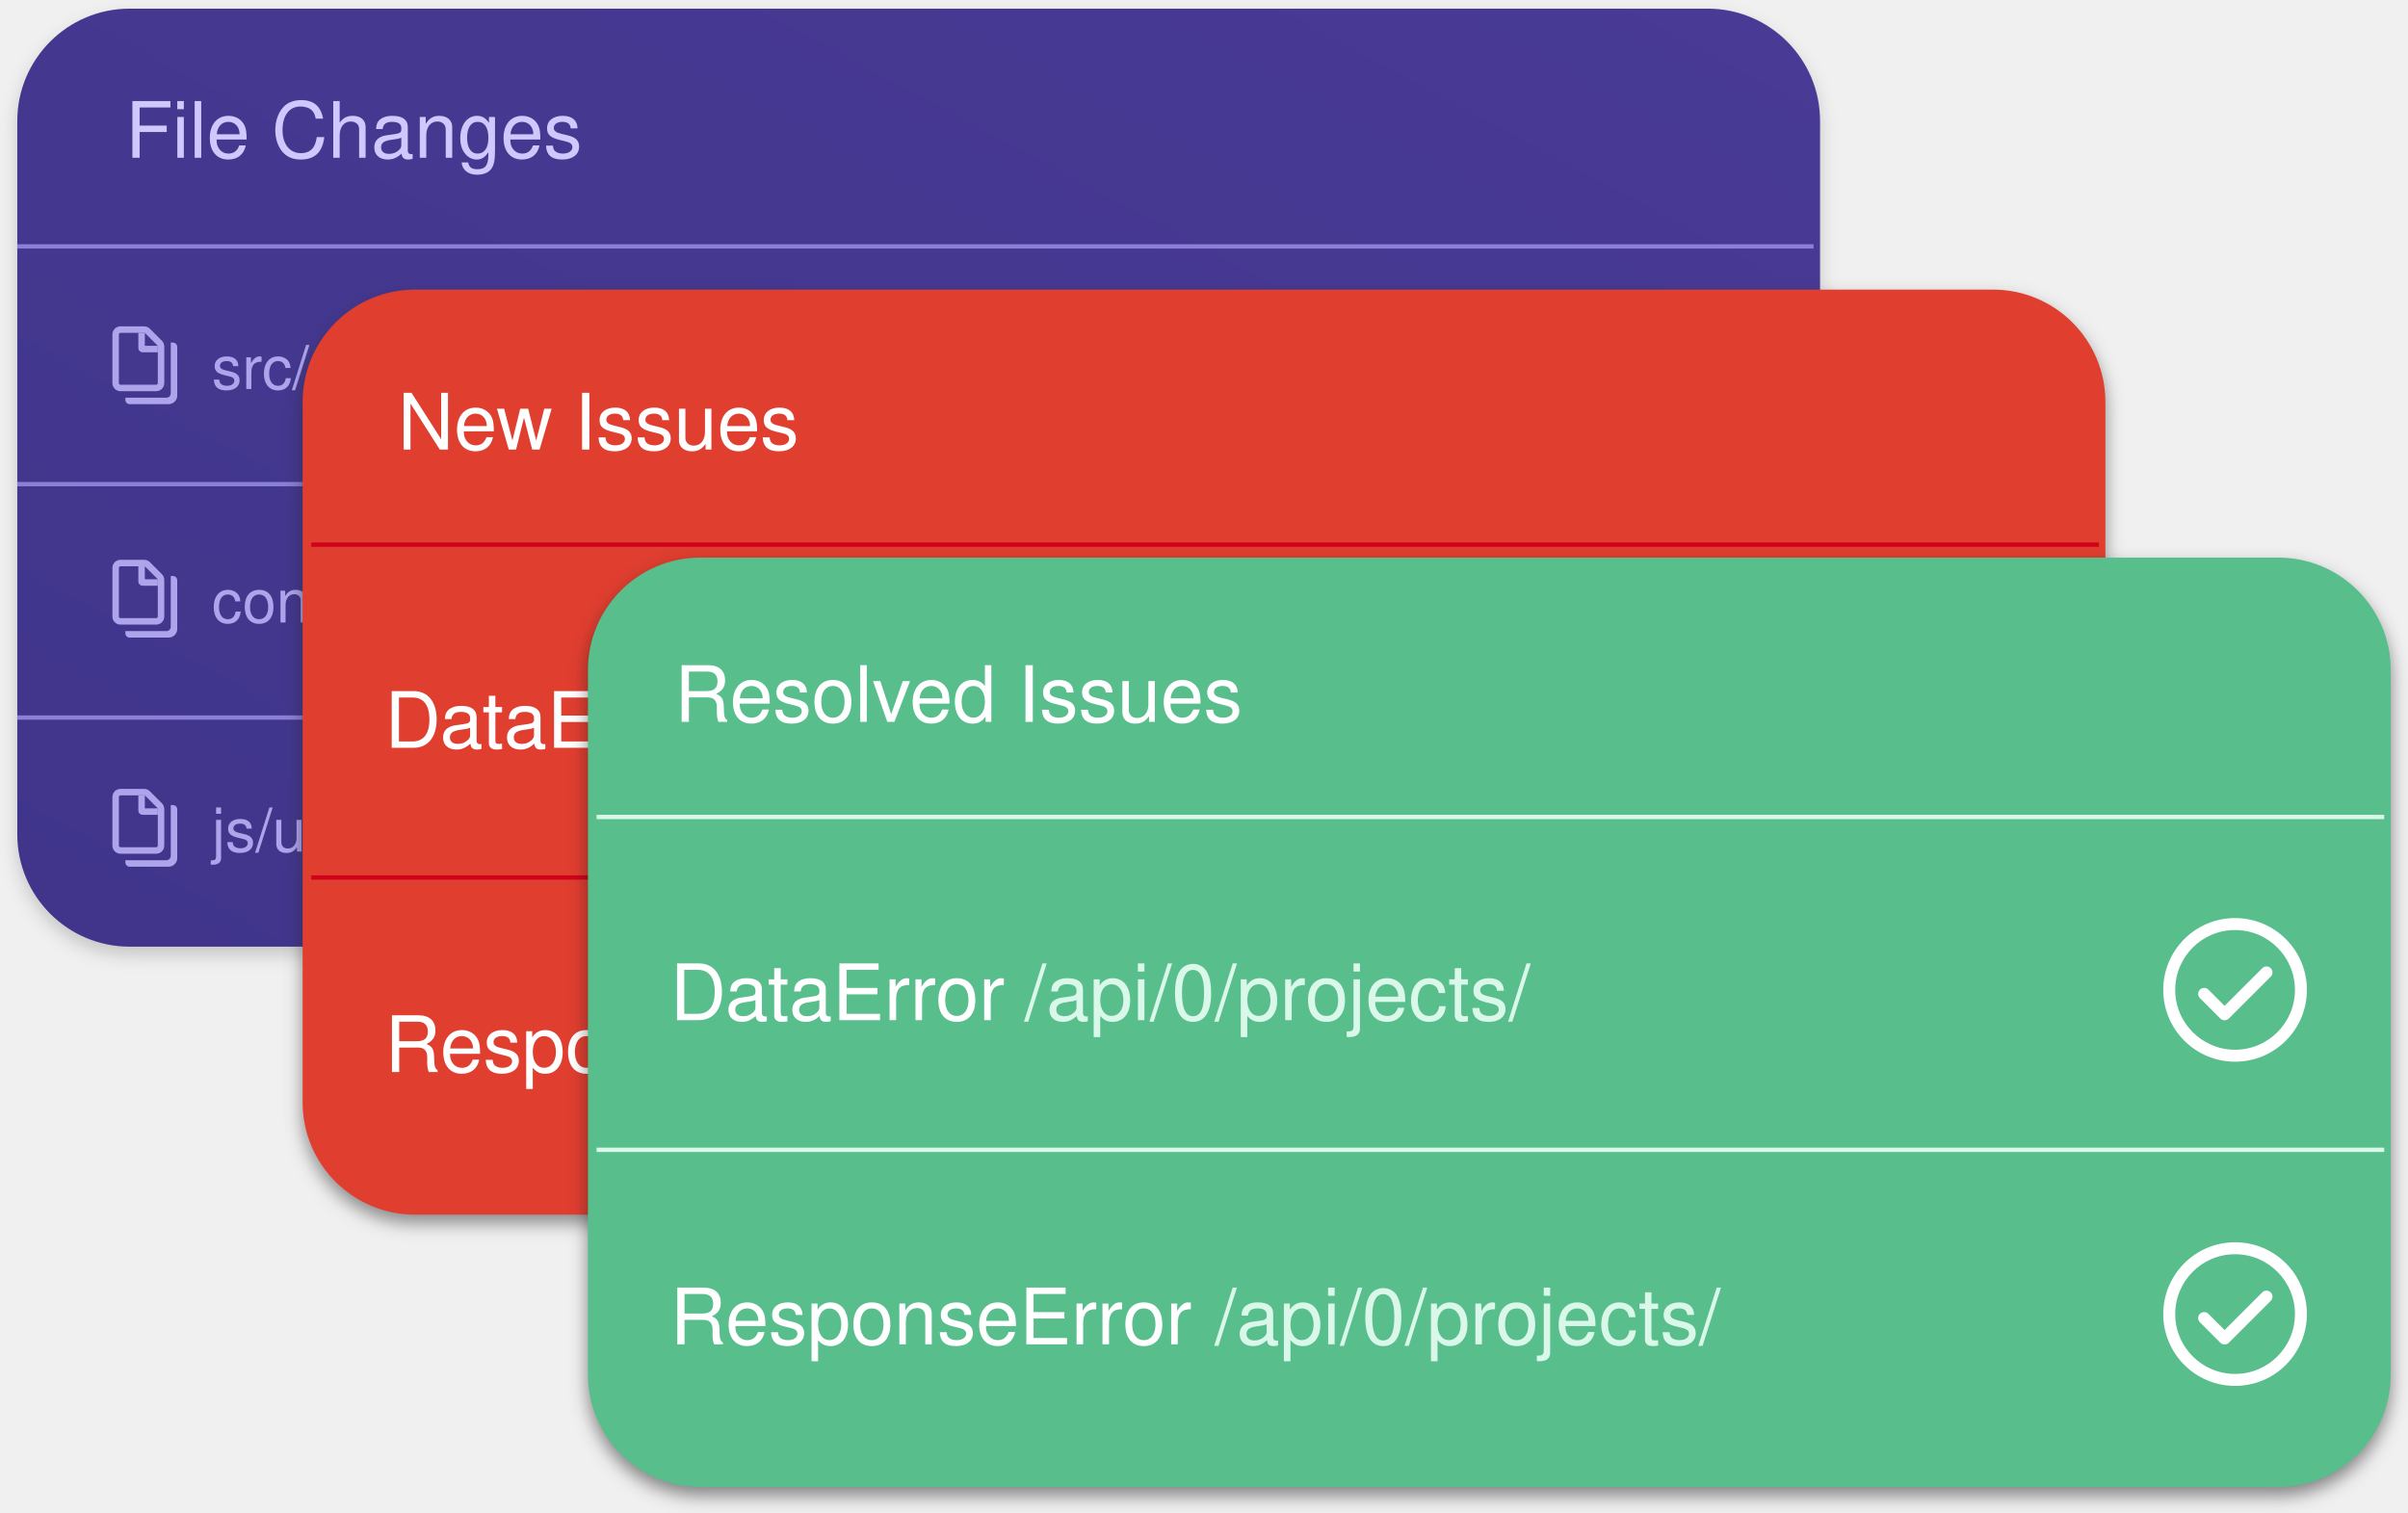
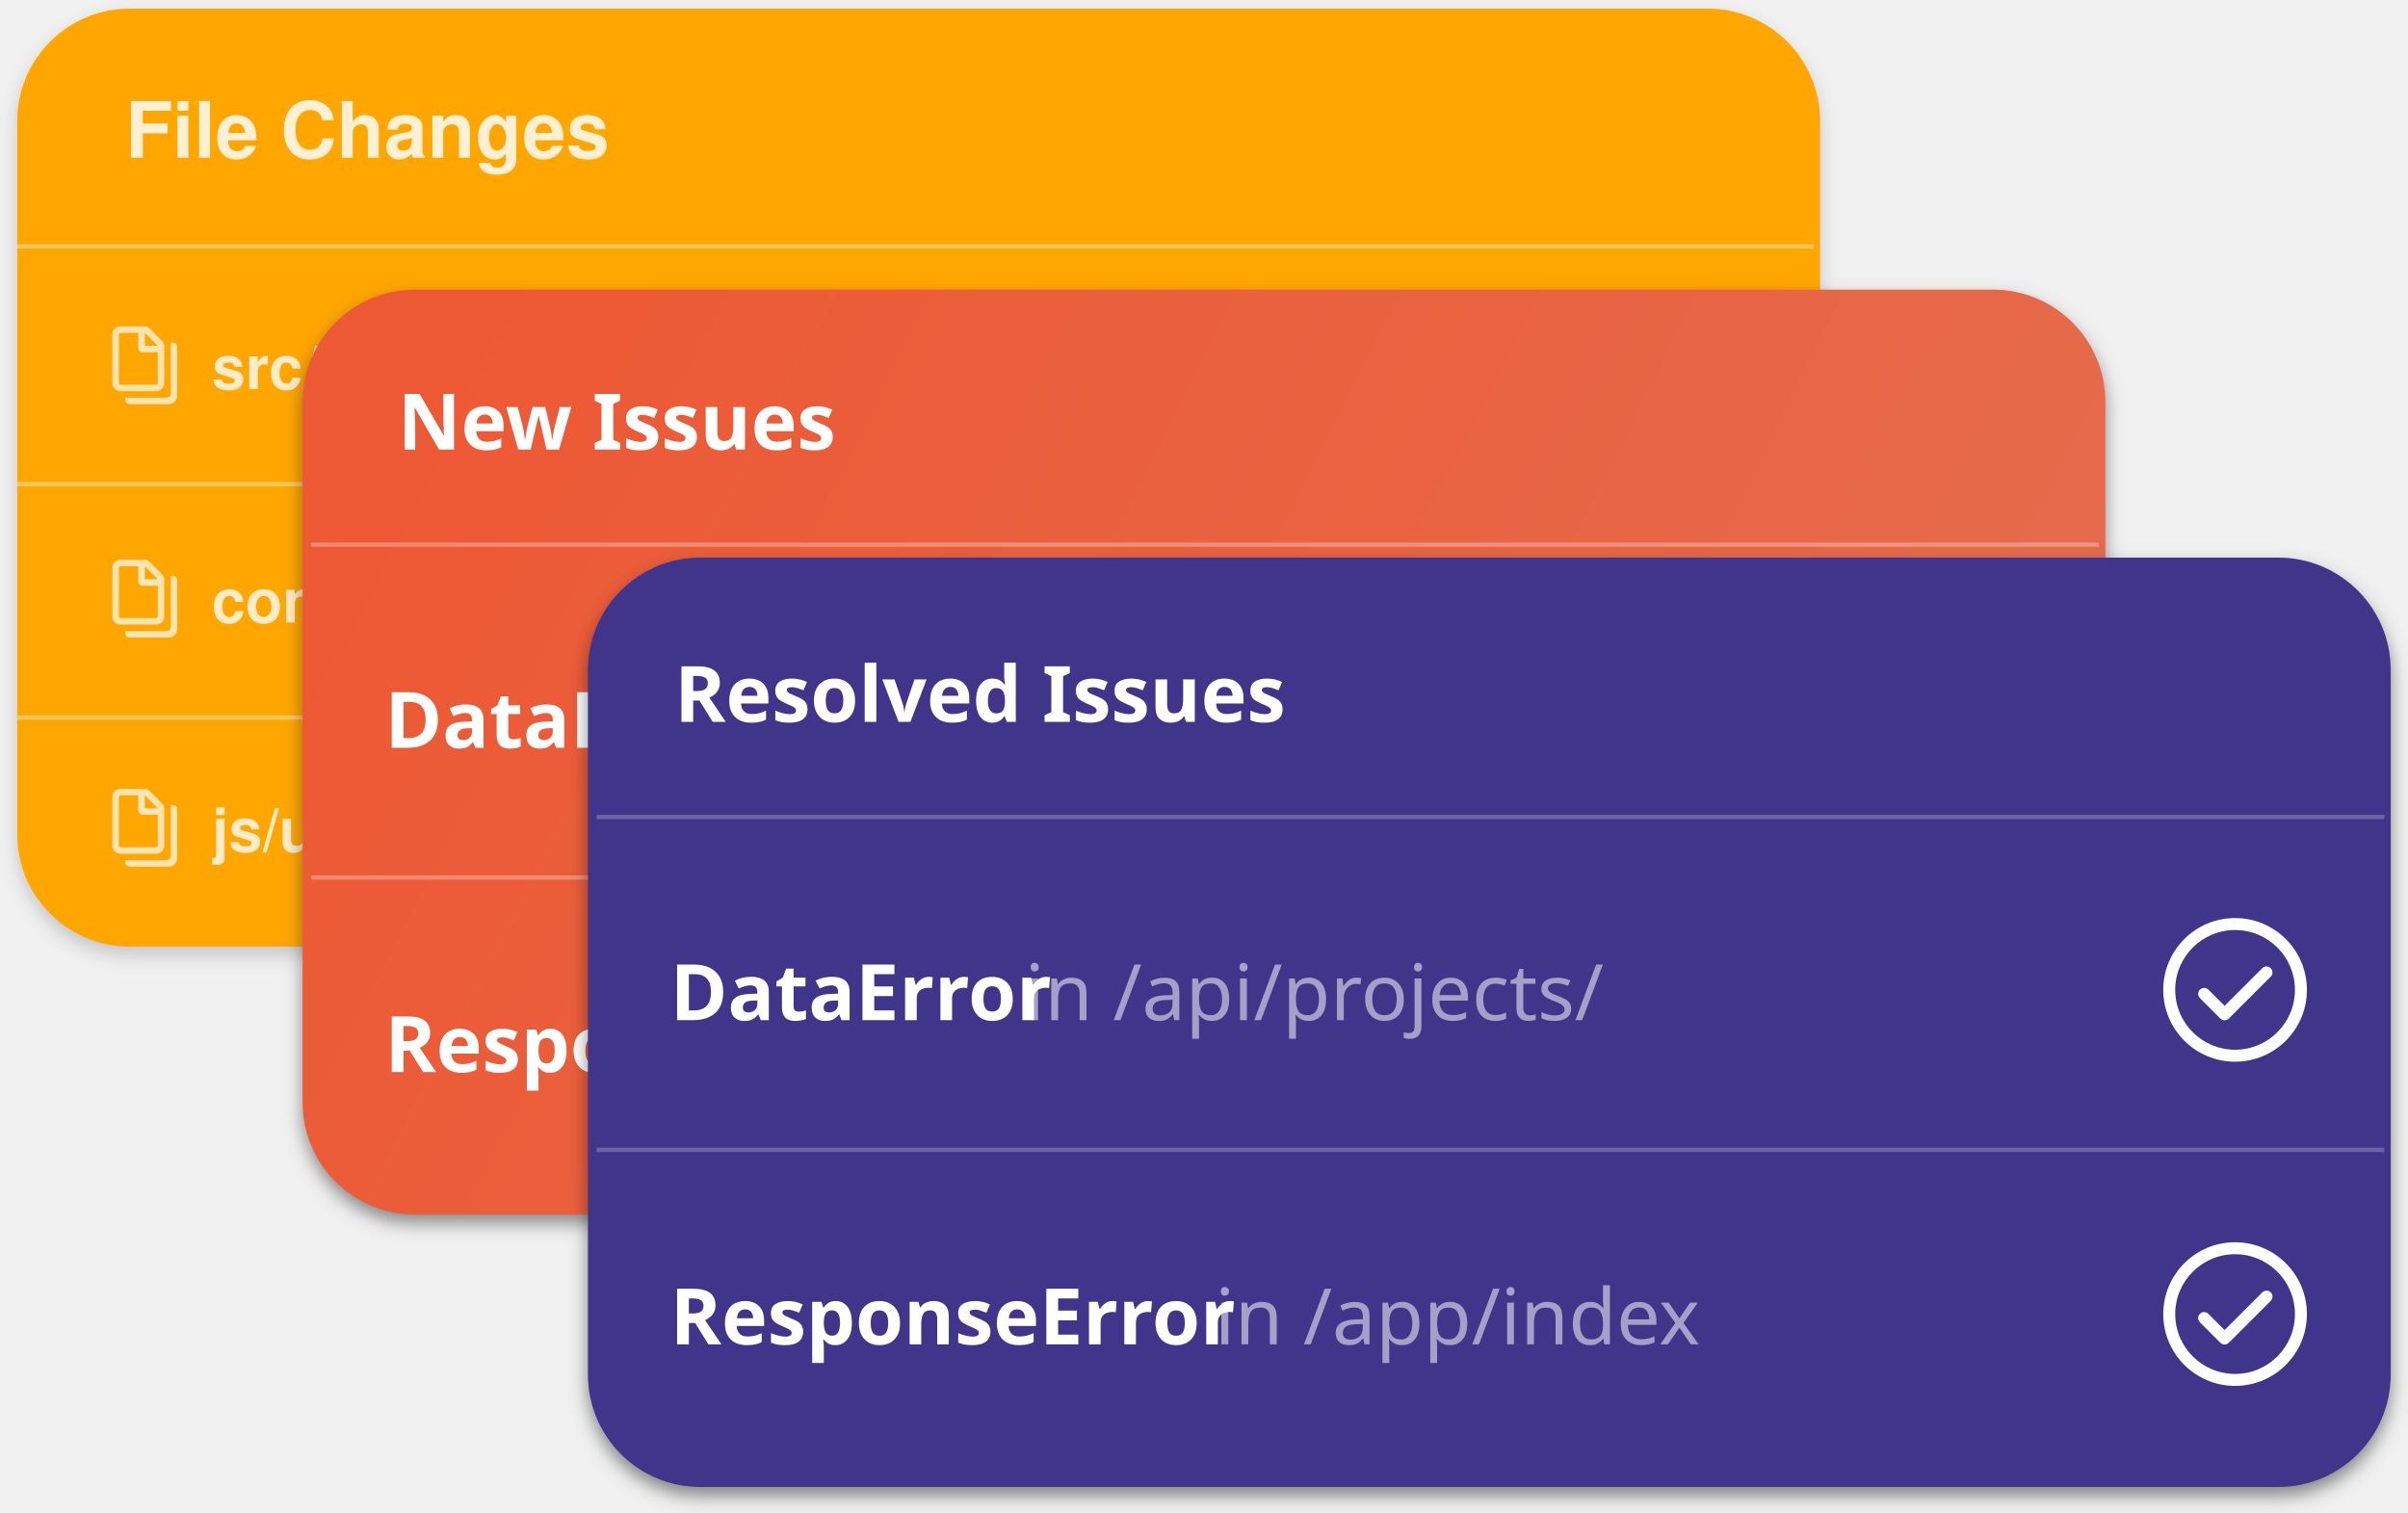
<svg xmlns="http://www.w3.org/2000/svg" xmlns:xlink="http://www.w3.org/1999/xlink" width="557px" height="350px" viewBox="0 0 557 350" version="1.1">
  <style>
- 
      @keyframes top-left-out {
        0% {
          transform: translate(34px, 22px);
        }
        100% {
          transform: translate(4px, 2px);
        }
      }

      @keyframes bottom-right-out {
        0% {
          transform: translate(106px, 109px);
        }
        100% {
          transform: translate(136px, 129px);
        }
      }

      #file-changes {
        transform-origin: center center;
        animation: 1s top-left-out;
      }

      #resolved-issues {
        transform-origin: center center;
        animation: 1s bottom-right-out;
      }
    </style>
  <defs>
-     <linearGradient x1="98.601%" y1="0%" x2="0%" y2="96.368%" id="linearGradient-1">
-       <stop stop-color="#483A95" offset="0%" />
-       <stop stop-color="#40358B" offset="100%" />
-     </linearGradient>
-     <path d="M26,0 L391,0 C405.359,-2.63777963e-15 417,11.641 417,26 L417,191 C417,205.359 405.359,217 391,217 L26,217 C11.641,217 1.75851975e-15,205.359 0,191 L0,26 C-1.75851975e-15,11.641 11.641,2.63777963e-15 26,0 Z" id="path-2" />
-     <filter x="-1.7%" y="-2.3%" width="103.4%" height="106.5%" filterUnits="objectBoundingBox" id="filter-3">
+     <path d="M26,0 L391,0 C405.359,-2.63777963e-15 417,11.641 417,26 L417,191 C417,205.359 405.359,217 391,217 L26,217 C11.641,217 1.75851975e-15,205.359 0,191 L0,26 C-1.75851975e-15,11.641 11.641,2.63777963e-15 26,0 Z" id="path-1" />
+     <filter x="-1.7%" y="-2.3%" width="103.4%" height="106.5%" filterUnits="objectBoundingBox" id="filter-2">
      <feOffset dx="0" dy="2" in="SourceAlpha" result="shadowOffsetOuter1" />
      <feGaussianBlur stdDeviation="2" in="shadowOffsetOuter1" result="shadowBlurOuter1" />
      <feColorMatrix values="0 0 0 0 0   0 0 0 0 0   0 0 0 0 0  0 0 0 0.174 0" type="matrix" in="shadowBlurOuter1" />
    </filter>
+     <linearGradient x1="0%" y1="36.832%" x2="100%" y2="63.168%" id="linearGradient-3">
+       <stop stop-color="#ED5934" offset="0%" />
+       <stop stop-color="#E56C4E" offset="100%" />
+     </linearGradient>
    <path d="M26,0 L391,0 C405.359,-2.63777963e-15 417,11.641 417,26 L417,188 C417,202.359 405.359,214 391,214 L26,214 C11.641,214 1.75851975e-15,202.359 0,188 L0,26 C-1.75851975e-15,11.641 11.641,2.63777963e-15 26,0 Z" id="path-4" />
    <filter x="-1.7%" y="-2.3%" width="103.4%" height="106.5%" filterUnits="objectBoundingBox" id="filter-5">
      <feOffset dx="0" dy="2" in="SourceAlpha" result="shadowOffsetOuter1" />
      <feGaussianBlur stdDeviation="2" in="shadowOffsetOuter1" result="shadowBlurOuter1" />
      <feColorMatrix values="0 0 0 0 0.149   0 0 0 0 0.149   0 0 0 0 0.149  0 0 0 0.5 0" type="matrix" in="shadowBlurOuter1" />
    </filter>
    <path d="M26,0 L391,0 C405.359,-2.63777963e-15 417,11.641 417,26 L417,189 C417,203.359 405.359,215 391,215 L26,215 C11.641,215 1.75851975e-15,203.359 0,189 L0,26 C-1.75851975e-15,11.641 11.641,2.63777963e-15 26,0 Z" id="path-6" />
    <filter x="-1.7%" y="-2.3%" width="103.4%" height="106.5%" filterUnits="objectBoundingBox" id="filter-7">
      <feOffset dx="0" dy="2" in="SourceAlpha" result="shadowOffsetOuter1" />
      <feGaussianBlur stdDeviation="2" in="shadowOffsetOuter1" result="shadowBlurOuter1" />
      <feColorMatrix values="0 0 0 0 0.089   0 0 0 0 0.089   0 0 0 0 0.089  0 0 0 0.5 0" type="matrix" in="shadowBlurOuter1" />
    </filter>
  </defs>
  <g id="issues" stroke="none" stroke-width="1" fill="none" fill-rule="evenodd">
    <g id="file-changes" transform="translate(4, 2)">
      <g id="Rectangle-2-Copy">
-         <use fill="black" fill-opacity="1" filter="url(#filter-3)" xlink:href="#path-2" />
-         <use fill="url(#linearGradient-1)" fill-rule="evenodd" xlink:href="#path-2" />
+         <use fill="black" fill-opacity="1" filter="url(#filter-2)" xlink:href="#path-1" />
+         <use fill="#FFA600" fill-rule="evenodd" xlink:href="#path-1" />
      </g>
-       <text id="File-Changes" font-family="Helvetica" font-size="18" font-weight="normal" fill="#CEC8FD">
-         <tspan x="25" y="34.5">File Changes</tspan>
-       </text>
-       <g id="attribution-copy-4" transform="translate(21, 73)" fill="#ADA4EB">
-         <text id="{name}" font-family="Helvetica" font-size="14" font-weight="normal">
+       <g id="attribution-copy-4" transform="translate(21, 73)" fill="#FFFFFF">
+         <text id="{name}" font-family="Helvetica-Bold, Helvetica" font-size="14" font-weight="bold" fill-opacity="0.78">
          <tspan x="24" y="15">src/endpoints/events.py</tspan>
        </text>
        <g id="file" transform="translate(-2, -1)" fill-rule="evenodd" stroke-width="1">
          <g id="System/Files">
-             <path d="M4.875,3 C4.668,3 4.5,3.168 4.5,3.375 L4.5,14.625 C4.5,14.832 4.668,15 4.875,15 L13.125,15 C13.332,15 13.5,14.832 13.5,14.625 L13.5,6.155 C13.5,6.056 13.46,5.96 13.39,5.89 L10.61,3.11 C10.54,3.04 10.444,3 10.345,3 L4.875,3 Z M4.875,1.5 L10.345,1.5 C10.842,1.5 11.319,1.698 11.67,2.049 L14.451,4.83 C14.802,5.181 15,5.658 15,6.155 L15,14.625 C15,15.661 14.161,16.5 13.125,16.5 L4.875,16.5 C3.839,16.5 3,15.661 3,14.625 L3,3.375 C3,2.339 3.839,1.5 4.875,1.5 Z" id="Rectangle-84" fill-rule="nonzero" />
-             <path d="M10.499,6 L10.499,3 L9,3 L9,6.5 C9,7.052 9.448,7.5 10,7.5 L13.5,7.5 L13.5,6 L10.499,6 Z" id="Combined-Shape" />
-             <path d="M18,17.5 L18,6.25 C18,5.698 17.552,5.25 17,5.25 L16.5,5.25 L16.5,17 C16.5,17.552 16.052,18 15.5,18 L6,18 L6,18.5 C6,19.052 6.448,19.5 7,19.5 L16,19.5 C17.105,19.5 18,18.605 18,17.5 Z" id="Combined-Shape" />
+             <path d="M4.875,3 C4.668,3 4.5,3.168 4.5,3.375 L4.5,14.625 C4.5,14.832 4.668,15 4.875,15 L13.125,15 C13.332,15 13.5,14.832 13.5,14.625 L13.5,6.155 C13.5,6.056 13.46,5.96 13.39,5.89 L10.61,3.11 C10.54,3.04 10.444,3 10.345,3 L4.875,3 Z M4.875,1.5 L10.345,1.5 C10.842,1.5 11.319,1.698 11.67,2.049 L14.451,4.83 C14.802,5.181 15,5.658 15,6.155 L15,14.625 C15,15.661 14.161,16.5 13.125,16.5 L4.875,16.5 C3.839,16.5 3,15.661 3,14.625 L3,3.375 C3,2.339 3.839,1.5 4.875,1.5 Z" id="Rectangle-84" fill-opacity="0.684" fill-rule="nonzero" />
+             <path d="M10.499,6 L10.499,3 L9,3 L9,6.5 C9,7.052 9.448,7.5 10,7.5 L13.5,7.5 L13.5,6 L10.499,6 Z" id="Combined-Shape" fill-opacity="0.727" />
+             <path d="M18,17.5 L18,6.25 C18,5.698 17.552,5.25 17,5.25 L16.5,5.25 L16.5,17 C16.5,17.552 16.052,18 15.5,18 L6,18 L6,18.5 C6,19.052 6.448,19.5 7,19.5 L16,19.5 C17.105,19.5 18,18.605 18,17.5 Z" id="Combined-Shape" fill-opacity="0.684" />
          </g>
        </g>
      </g>
-       <path d="M0,55 L415.503,55" id="Path-2" stroke="#8B7FD7" />
-       <path d="M0,110 L415.503,110" id="Path-2-Copy" stroke="#8B7FD7" />
-       <path d="M0,164 L415.503,164" id="Path-2-Copy-2" stroke="#8B7FD7" />
-       <g id="attribution-copy-4" transform="translate(21, 127)" fill="#ADA4EB">
-         <text id="{name}" font-family="Helvetica" font-size="14" font-weight="normal">
+       <path d="M0,55 L415.503,55" id="Path-2" stroke-opacity="0.364" stroke="#FFFFFF" />
+       <path d="M0,110 L415.503,110" id="Path-2-Copy" stroke-opacity="0.364" stroke="#FFFFFF" />
+       <path d="M0,164 L415.503,164" id="Path-2-Copy-2" stroke-opacity="0.364" stroke="#FFFFFF" />
+       <g id="attribution-copy-4" transform="translate(21, 127)" fill="#FFFFFF">
+         <text id="{name}" font-family="Helvetica-Bold, Helvetica" font-size="14" font-weight="bold" fill-opacity="0.78">
          <tspan x="24" y="15">confs/server.py</tspan>
        </text>
        <g id="file" transform="translate(-2, -1)" fill-rule="evenodd" stroke-width="1">
          <g id="System/Files">
-             <path d="M4.875,3 C4.668,3 4.5,3.168 4.5,3.375 L4.5,14.625 C4.5,14.832 4.668,15 4.875,15 L13.125,15 C13.332,15 13.5,14.832 13.5,14.625 L13.5,6.155 C13.5,6.056 13.46,5.96 13.39,5.89 L10.61,3.11 C10.54,3.04 10.444,3 10.345,3 L4.875,3 Z M4.875,1.5 L10.345,1.5 C10.842,1.5 11.319,1.698 11.67,2.049 L14.451,4.83 C14.802,5.181 15,5.658 15,6.155 L15,14.625 C15,15.661 14.161,16.5 13.125,16.5 L4.875,16.5 C3.839,16.5 3,15.661 3,14.625 L3,3.375 C3,2.339 3.839,1.5 4.875,1.5 Z" id="Rectangle-84" fill-rule="nonzero" />
-             <path d="M10.499,6 L10.499,3 L9,3 L9,6.5 C9,7.052 9.448,7.5 10,7.5 L13.5,7.5 L13.5,6 L10.499,6 Z" id="Combined-Shape" />
-             <path d="M18,17.5 L18,6.25 C18,5.698 17.552,5.25 17,5.25 L16.5,5.25 L16.5,17 C16.5,17.552 16.052,18 15.5,18 L6,18 L6,18.5 C6,19.052 6.448,19.5 7,19.5 L16,19.5 C17.105,19.5 18,18.605 18,17.5 Z" id="Combined-Shape" />
+             <path d="M4.875,3 C4.668,3 4.5,3.168 4.5,3.375 L4.5,14.625 C4.5,14.832 4.668,15 4.875,15 L13.125,15 C13.332,15 13.5,14.832 13.5,14.625 L13.5,6.155 C13.5,6.056 13.46,5.96 13.39,5.89 L10.61,3.11 C10.54,3.04 10.444,3 10.345,3 L4.875,3 Z M4.875,1.5 L10.345,1.5 C10.842,1.5 11.319,1.698 11.67,2.049 L14.451,4.83 C14.802,5.181 15,5.658 15,6.155 L15,14.625 C15,15.661 14.161,16.5 13.125,16.5 L4.875,16.5 C3.839,16.5 3,15.661 3,14.625 L3,3.375 C3,2.339 3.839,1.5 4.875,1.5 Z" id="Rectangle-84" fill-opacity="0.684" fill-rule="nonzero" />
+             <path d="M10.499,6 L10.499,3 L9,3 L9,6.5 C9,7.052 9.448,7.5 10,7.5 L13.5,7.5 L13.5,6 L10.499,6 Z" id="Combined-Shape" fill-opacity="0.727" />
+             <path d="M18,17.5 L18,6.25 C18,5.698 17.552,5.25 17,5.25 L16.5,5.25 L16.5,17 C16.5,17.552 16.052,18 15.5,18 L6,18 L6,18.5 C6,19.052 6.448,19.5 7,19.5 L16,19.5 C17.105,19.5 18,18.605 18,17.5 Z" id="Combined-Shape" fill-opacity="0.684" />
          </g>
        </g>
      </g>
-       <g id="attribution-copy-4" transform="translate(21, 180)" fill="#ADA4EB">
-         <text id="{name}" font-family="Helvetica" font-size="14" font-weight="normal">
+       <g id="attribution-copy-4" transform="translate(21, 180)" fill="#FFFFFF">
+         <text id="{name}" font-family="Helvetica-Bold, Helvetica" font-size="14" font-weight="bold" fill-opacity="0.78">
          <tspan x="24" y="15">js/urls.js</tspan>
        </text>
        <g id="file" transform="translate(-2, -1)" fill-rule="evenodd" stroke-width="1">
          <g id="System/Files">
-             <path d="M4.875,3 C4.668,3 4.5,3.168 4.5,3.375 L4.5,14.625 C4.5,14.832 4.668,15 4.875,15 L13.125,15 C13.332,15 13.5,14.832 13.5,14.625 L13.5,6.155 C13.5,6.056 13.46,5.96 13.39,5.89 L10.61,3.11 C10.54,3.04 10.444,3 10.345,3 L4.875,3 Z M4.875,1.5 L10.345,1.5 C10.842,1.5 11.319,1.698 11.67,2.049 L14.451,4.83 C14.802,5.181 15,5.658 15,6.155 L15,14.625 C15,15.661 14.161,16.5 13.125,16.5 L4.875,16.5 C3.839,16.5 3,15.661 3,14.625 L3,3.375 C3,2.339 3.839,1.5 4.875,1.5 Z" id="Rectangle-84" fill-rule="nonzero" />
-             <path d="M10.499,6 L10.499,3 L9,3 L9,6.5 C9,7.052 9.448,7.5 10,7.5 L13.5,7.5 L13.5,6 L10.499,6 Z" id="Combined-Shape" />
-             <path d="M18,17.5 L18,6.25 C18,5.698 17.552,5.25 17,5.25 L16.5,5.25 L16.5,17 C16.5,17.552 16.052,18 15.5,18 L6,18 L6,18.5 C6,19.052 6.448,19.5 7,19.5 L16,19.5 C17.105,19.5 18,18.605 18,17.5 Z" id="Combined-Shape" />
+             <path d="M4.875,3 C4.668,3 4.5,3.168 4.5,3.375 L4.5,14.625 C4.5,14.832 4.668,15 4.875,15 L13.125,15 C13.332,15 13.5,14.832 13.5,14.625 L13.5,6.155 C13.5,6.056 13.46,5.96 13.39,5.89 L10.61,3.11 C10.54,3.04 10.444,3 10.345,3 L4.875,3 Z M4.875,1.5 L10.345,1.5 C10.842,1.5 11.319,1.698 11.67,2.049 L14.451,4.83 C14.802,5.181 15,5.658 15,6.155 L15,14.625 C15,15.661 14.161,16.5 13.125,16.5 L4.875,16.5 C3.839,16.5 3,15.661 3,14.625 L3,3.375 C3,2.339 3.839,1.5 4.875,1.5 Z" id="Rectangle-84" fill-opacity="0.684" fill-rule="nonzero" />
+             <path d="M10.499,6 L10.499,3 L9,3 L9,6.5 C9,7.052 9.448,7.5 10,7.5 L13.5,7.5 L13.5,6 L10.499,6 Z" id="Combined-Shape" fill-opacity="0.727" />
+             <path d="M18,17.5 L18,6.25 C18,5.698 17.552,5.25 17,5.25 L16.5,5.25 L16.5,17 C16.5,17.552 16.052,18 15.5,18 L6,18 L6,18.5 C6,19.052 6.448,19.5 7,19.5 L16,19.5 C17.105,19.5 18,18.605 18,17.5 Z" id="Combined-Shape" fill-opacity="0.684" />
          </g>
        </g>
      </g>
+       <text id="File-Changes" font-family="Helvetica-Bold, Helvetica" font-size="18" font-weight="bold" fill="#FFFFFF" fill-opacity="0.825">
+         <tspan x="25" y="34.5">File Changes</tspan>
+       </text>
    </g>
    <g id="new-issues" transform="translate(70, 67)">
      <g id="Group-6-Copy">
        <g id="Rectangle-2-Copy">
          <use fill="black" fill-opacity="1" filter="url(#filter-5)" xlink:href="#path-4" />
-           <use fill="#E03E2F" fill-rule="evenodd" xlink:href="#path-4" />
+           <use fill="url(#linearGradient-3)" fill-rule="evenodd" xlink:href="#path-4" />
        </g>
-         <path d="M2,59 L415.5,59" id="Path-2" stroke="#D0021B" />
-         <path d="M2,136 L415.5,136" id="Path-2-Copy" stroke="#D0021B" />
+         <path d="M2,59 L415.5,59" id="Path-2" stroke-opacity="0.286" stroke="#FFFFFF" />
+         <path d="M2,136 L415.5,136" id="Path-2-Copy" stroke-opacity="0.286" stroke="#FFFFFF" />
      </g>
-       <text id="New-Issues" font-family="Helvetica" font-size="18" font-weight="normal" fill="#FFFFFF">
+       <text id="New-Issues" font-family="MaisonNeue-Bold, Maison Neue" font-size="18" font-weight="bold" fill="#FFFFFF">
        <tspan x="22" y="37">New Issues</tspan>
      </text>
-       <text id="DataError" font-family="Helvetica" font-size="18" font-weight="normal" fill="#FFFFFF">
+       <text id="DataError" font-family="MaisonNeue-Bold, Maison Neue" font-size="18" font-weight="bold" fill="#FFFFFF">
        <tspan x="19" y="106">DataError</tspan>
      </text>
-       <text id="ResponseError" font-family="Helvetica" font-size="18" font-weight="normal" fill="#FFFFFF">
+       <text id="ResponseError" font-family="MaisonNeue-Bold, Maison Neue" font-size="18" font-weight="bold" fill="#FFFFFF">
        <tspan x="19" y="181">ResponseError</tspan>
      </text>
-       <text id="/api/0/projects/-copy" font-family="Helvetica" font-size="18" font-weight="normal" fill="#E4B4B0">
+       <text id="/api/0/projects/-copy" font-family="MaisonNeue-Medium, Maison Neue" font-size="18" font-weight="400" fill="#E4B4B0">
        <tspan x="101" y="106">/api/0/projects/</tspan>
      </text>
-       <text id="/api/0/projects/-copy-2" font-family="Helvetica" font-size="18" font-weight="normal" fill="#E4B4B0">
+       <text id="/api/0/projects/-copy-2" font-family="MaisonNeue-Medium, Maison Neue" font-size="18" font-weight="400" fill="#E4B4B0">
        <tspan x="145" y="181">/api/0/projects/</tspan>
      </text>
      <g id="icon-circle-exclamation" transform="translate(363, 81)" fill="#FFFFFF" fill-rule="nonzero">
        <path d="M18,34.615 C8.824,34.615 1.385,27.176 1.385,18 C1.385,8.824 8.824,1.385 18,1.385 C27.176,1.385 34.615,8.824 34.615,18 C34.615,27.176 27.176,34.615 18,34.615 Z M18,31.846 C25.647,31.846 31.846,25.647 31.846,18 C31.846,10.353 25.647,4.154 18,4.154 C10.353,4.154 4.154,10.353 4.154,18 C4.154,25.647 10.353,31.846 18,31.846 Z M16.615,19.385 L16.615,11.077 C16.615,10.312 17.235,9.692 18,9.692 C18.765,9.692 19.385,10.312 19.385,11.077 L19.385,19.385 C19.385,20.149 18.765,20.769 18,20.769 C17.235,20.769 16.615,20.149 16.615,19.385 Z M16.615,24.923 C16.615,24.158 17.235,23.538 18,23.538 C18.765,23.538 19.385,24.158 19.385,24.923 C19.385,25.688 18.765,26.308 18,26.308 C17.235,26.308 16.615,25.688 16.615,24.923 Z" id="Shape" />
      </g>
      <g id="icon-circle-exclamation" transform="translate(363, 156)" fill="#FFFFFF" fill-rule="nonzero">
        <path d="M18,34.615 C8.824,34.615 1.385,27.176 1.385,18 C1.385,8.824 8.824,1.385 18,1.385 C27.176,1.385 34.615,8.824 34.615,18 C34.615,27.176 27.176,34.615 18,34.615 Z M18,31.846 C25.647,31.846 31.846,25.647 31.846,18 C31.846,10.353 25.647,4.154 18,4.154 C10.353,4.154 4.154,10.353 4.154,18 C4.154,25.647 10.353,31.846 18,31.846 Z M16.615,19.385 L16.615,11.077 C16.615,10.312 17.235,9.692 18,9.692 C18.765,9.692 19.385,10.312 19.385,11.077 L19.385,19.385 C19.385,20.149 18.765,20.769 18,20.769 C17.235,20.769 16.615,20.149 16.615,19.385 Z M16.615,24.923 C16.615,24.158 17.235,23.538 18,23.538 C18.765,23.538 19.385,24.158 19.385,24.923 C19.385,25.688 18.765,26.308 18,26.308 C17.235,26.308 16.615,25.688 16.615,24.923 Z" id="Shape" />
      </g>
    </g>
    <g id="resolved-issues" transform="translate(136, 129)">
      <g id="Group-6-Copy">
        <g id="Rectangle-2-Copy">
          <use fill="black" fill-opacity="1" filter="url(#filter-7)" xlink:href="#path-6" />
-           <use fill="#57BE8C" fill-rule="evenodd" xlink:href="#path-6" />
+           <use fill="#40358B" fill-rule="evenodd" xlink:href="#path-6" />
        </g>
-         <path d="M2,60 L415.5,60" id="Path-2" stroke="#DAF8E9" />
-         <path d="M2,137 L415.5,137" id="Path-2-Copy" stroke="#DAF8E9" />
+         <path d="M2,60 L415.5,60" id="Path-2" stroke-opacity="0.226" stroke="#FFFFFF" />
+         <path d="M2,137 L415.5,137" id="Path-2-Copy" stroke-opacity="0.226" stroke="#FFFFFF" />
      </g>
      <g id="icon-circe-check" transform="translate(363, 82)" fill="#FFFFFF">
        <g id="icon-circle-check" transform="translate(1.384615, 1.384615)">
          <path d="M16.615,33.231 C7.439,33.231 0,25.792 0,16.615 C0,7.439 7.439,0 16.615,0 C25.792,0 33.231,7.439 33.231,16.615 C33.231,25.792 25.792,33.231 16.615,33.231 Z M16.615,30.462 C24.262,30.462 30.462,24.262 30.462,16.615 C30.462,8.968 24.262,2.769 16.615,2.769 C8.968,2.769 2.769,8.968 2.769,16.615 C2.769,24.262 8.968,30.462 16.615,30.462 Z M14.192,20.311 L22.906,11.598 C23.446,11.057 24.323,11.057 24.864,11.598 C25.404,12.139 25.404,13.015 24.864,13.556 L15.171,23.248 C14.631,23.789 13.754,23.789 13.213,23.248 L8.482,18.518 C7.942,17.977 7.942,17.1 8.482,16.559 C9.023,16.019 9.9,16.019 10.441,16.559 L14.192,20.311 Z" id="Shape" fill-rule="nonzero" />
        </g>
      </g>
      <g id="icon-circe-check" transform="translate(363, 157)" fill="#FFFFFF">
        <g id="icon-circle-check" transform="translate(1.384615, 1.384615)">
          <path d="M16.615,33.231 C7.439,33.231 0,25.792 0,16.615 C0,7.439 7.439,0 16.615,0 C25.792,0 33.231,7.439 33.231,16.615 C33.231,25.792 25.792,33.231 16.615,33.231 Z M16.615,30.462 C24.262,30.462 30.462,24.262 30.462,16.615 C30.462,8.968 24.262,2.769 16.615,2.769 C8.968,2.769 2.769,8.968 2.769,16.615 C2.769,24.262 8.968,30.462 16.615,30.462 Z M14.192,20.311 L22.906,11.598 C23.446,11.057 24.323,11.057 24.864,11.598 C25.404,12.139 25.404,13.015 24.864,13.556 L15.171,23.248 C14.631,23.789 13.754,23.789 13.213,23.248 L8.482,18.518 C7.942,17.977 7.942,17.1 8.482,16.559 C9.023,16.019 9.9,16.019 10.441,16.559 L14.192,20.311 Z" id="Shape" fill-rule="nonzero" />
        </g>
      </g>
-       <text id="DataError" font-family="Helvetica" font-size="18" font-weight="normal" fill="#FFFFFF">
+       <text id="DataError" font-family="MaisonNeue-Bold, Maison Neue" font-size="18" font-weight="bold" fill="#FFFFFF">
        <tspan x="19" y="107">DataError</tspan>
      </text>
-       <text id="ResponseError" font-family="Helvetica" font-size="18" font-weight="normal" fill="#FFFFFF">
+       <text id="ResponseError" font-family="MaisonNeue-Bold, Maison Neue" font-size="18" font-weight="bold" fill="#FFFFFF">
        <tspan x="19" y="182">ResponseError</tspan>
      </text>
-       <text id="Resolved-Issues" font-family="Helvetica" font-size="18" font-weight="normal" fill="#FFFFFF">
+       <text id="Resolved-Issues" font-family="MaisonNeue-Bold, Maison Neue" font-size="18" font-weight="bold" fill="#FFFFFF">
        <tspan x="20" y="38">Resolved Issues</tspan>
      </text>
-       <text id="/api/0/projects/-copy" font-family="Helvetica" font-size="18" font-weight="normal" fill="#DAF8E9">
-         <tspan x="101" y="107">/api/0/projects/</tspan>
+       <text id="in-/api/projects/" font-family="MaisonNeue-Medium, Maison Neue" font-size="18" font-weight="400" fill="#FFFFFF" fill-opacity="0.528">
+         <tspan x="101" y="107">in /api/projects/</tspan>
      </text>
-       <text id="/api/0/projects/-copy-2" font-family="Helvetica" font-size="18" font-weight="normal" fill="#DAF8E9">
-         <tspan x="145" y="182">/api/0/projects/</tspan>
+       <text id="in-/app/index" font-family="MaisonNeue-Medium, Maison Neue" font-size="18" font-weight="400" fill="#FFFFFF" fill-opacity="0.528">
+         <tspan x="145" y="182">in /app/index</tspan>
      </text>
    </g>
  </g>
</svg>
